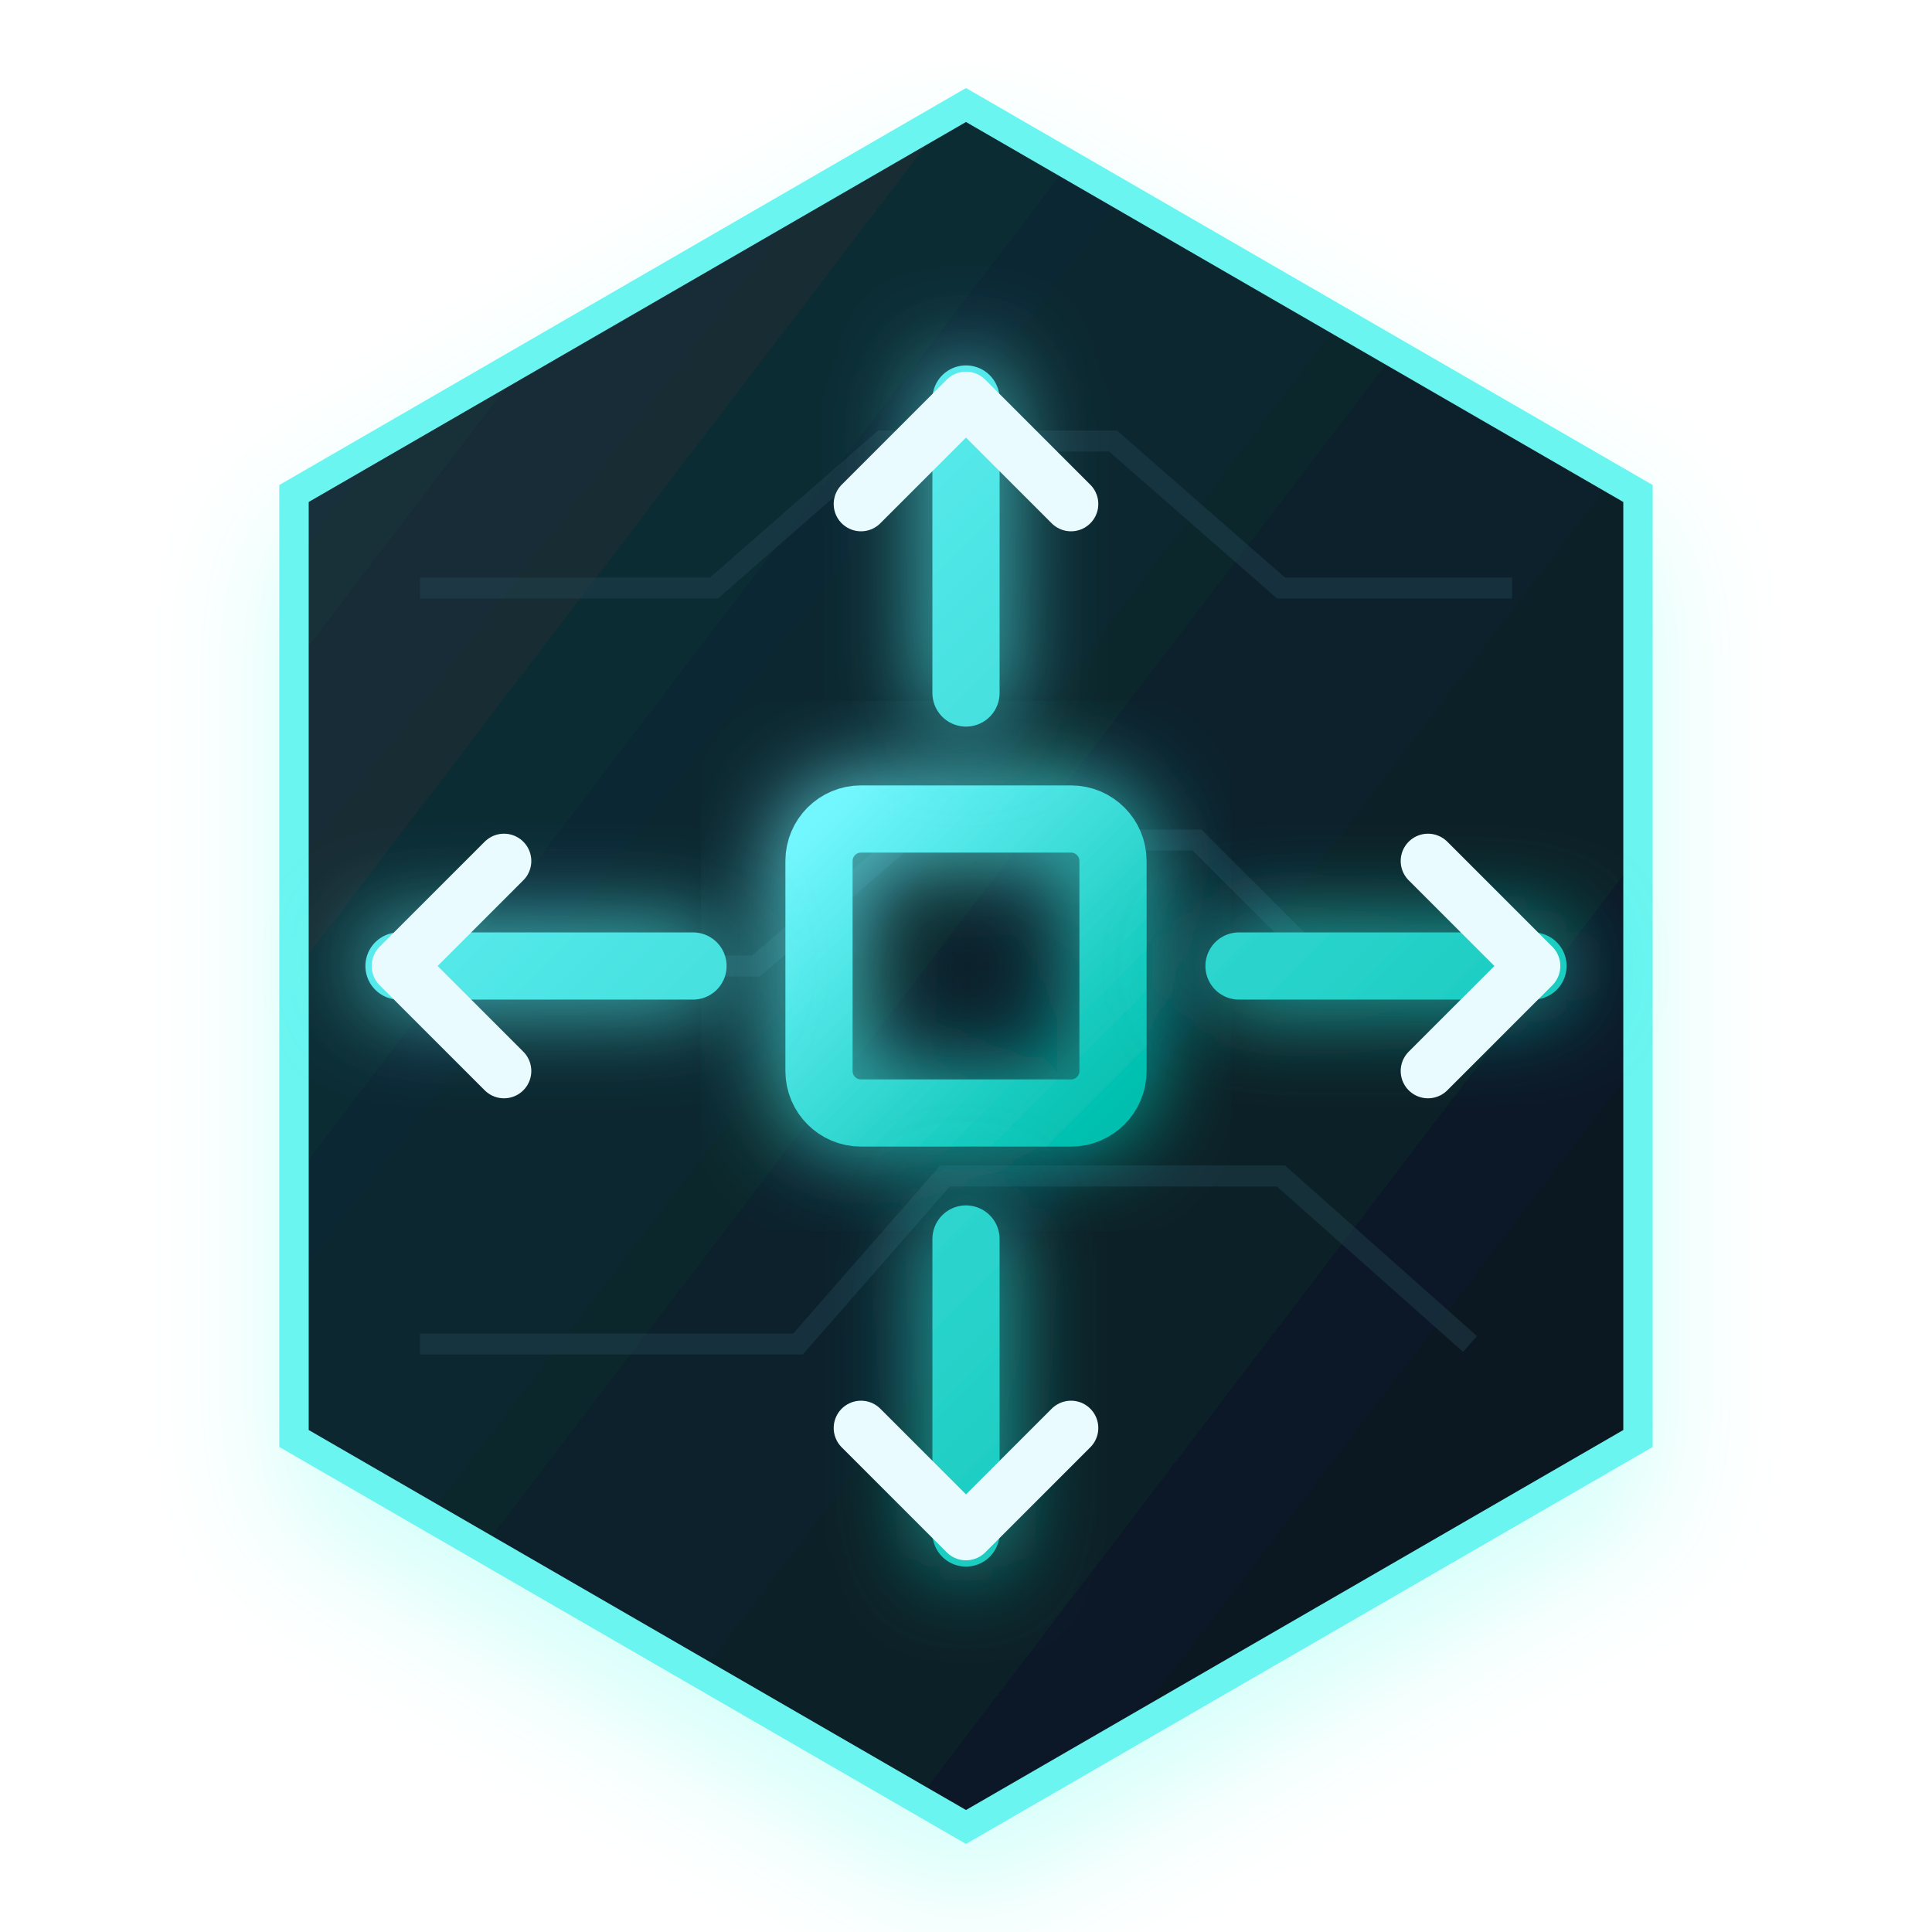
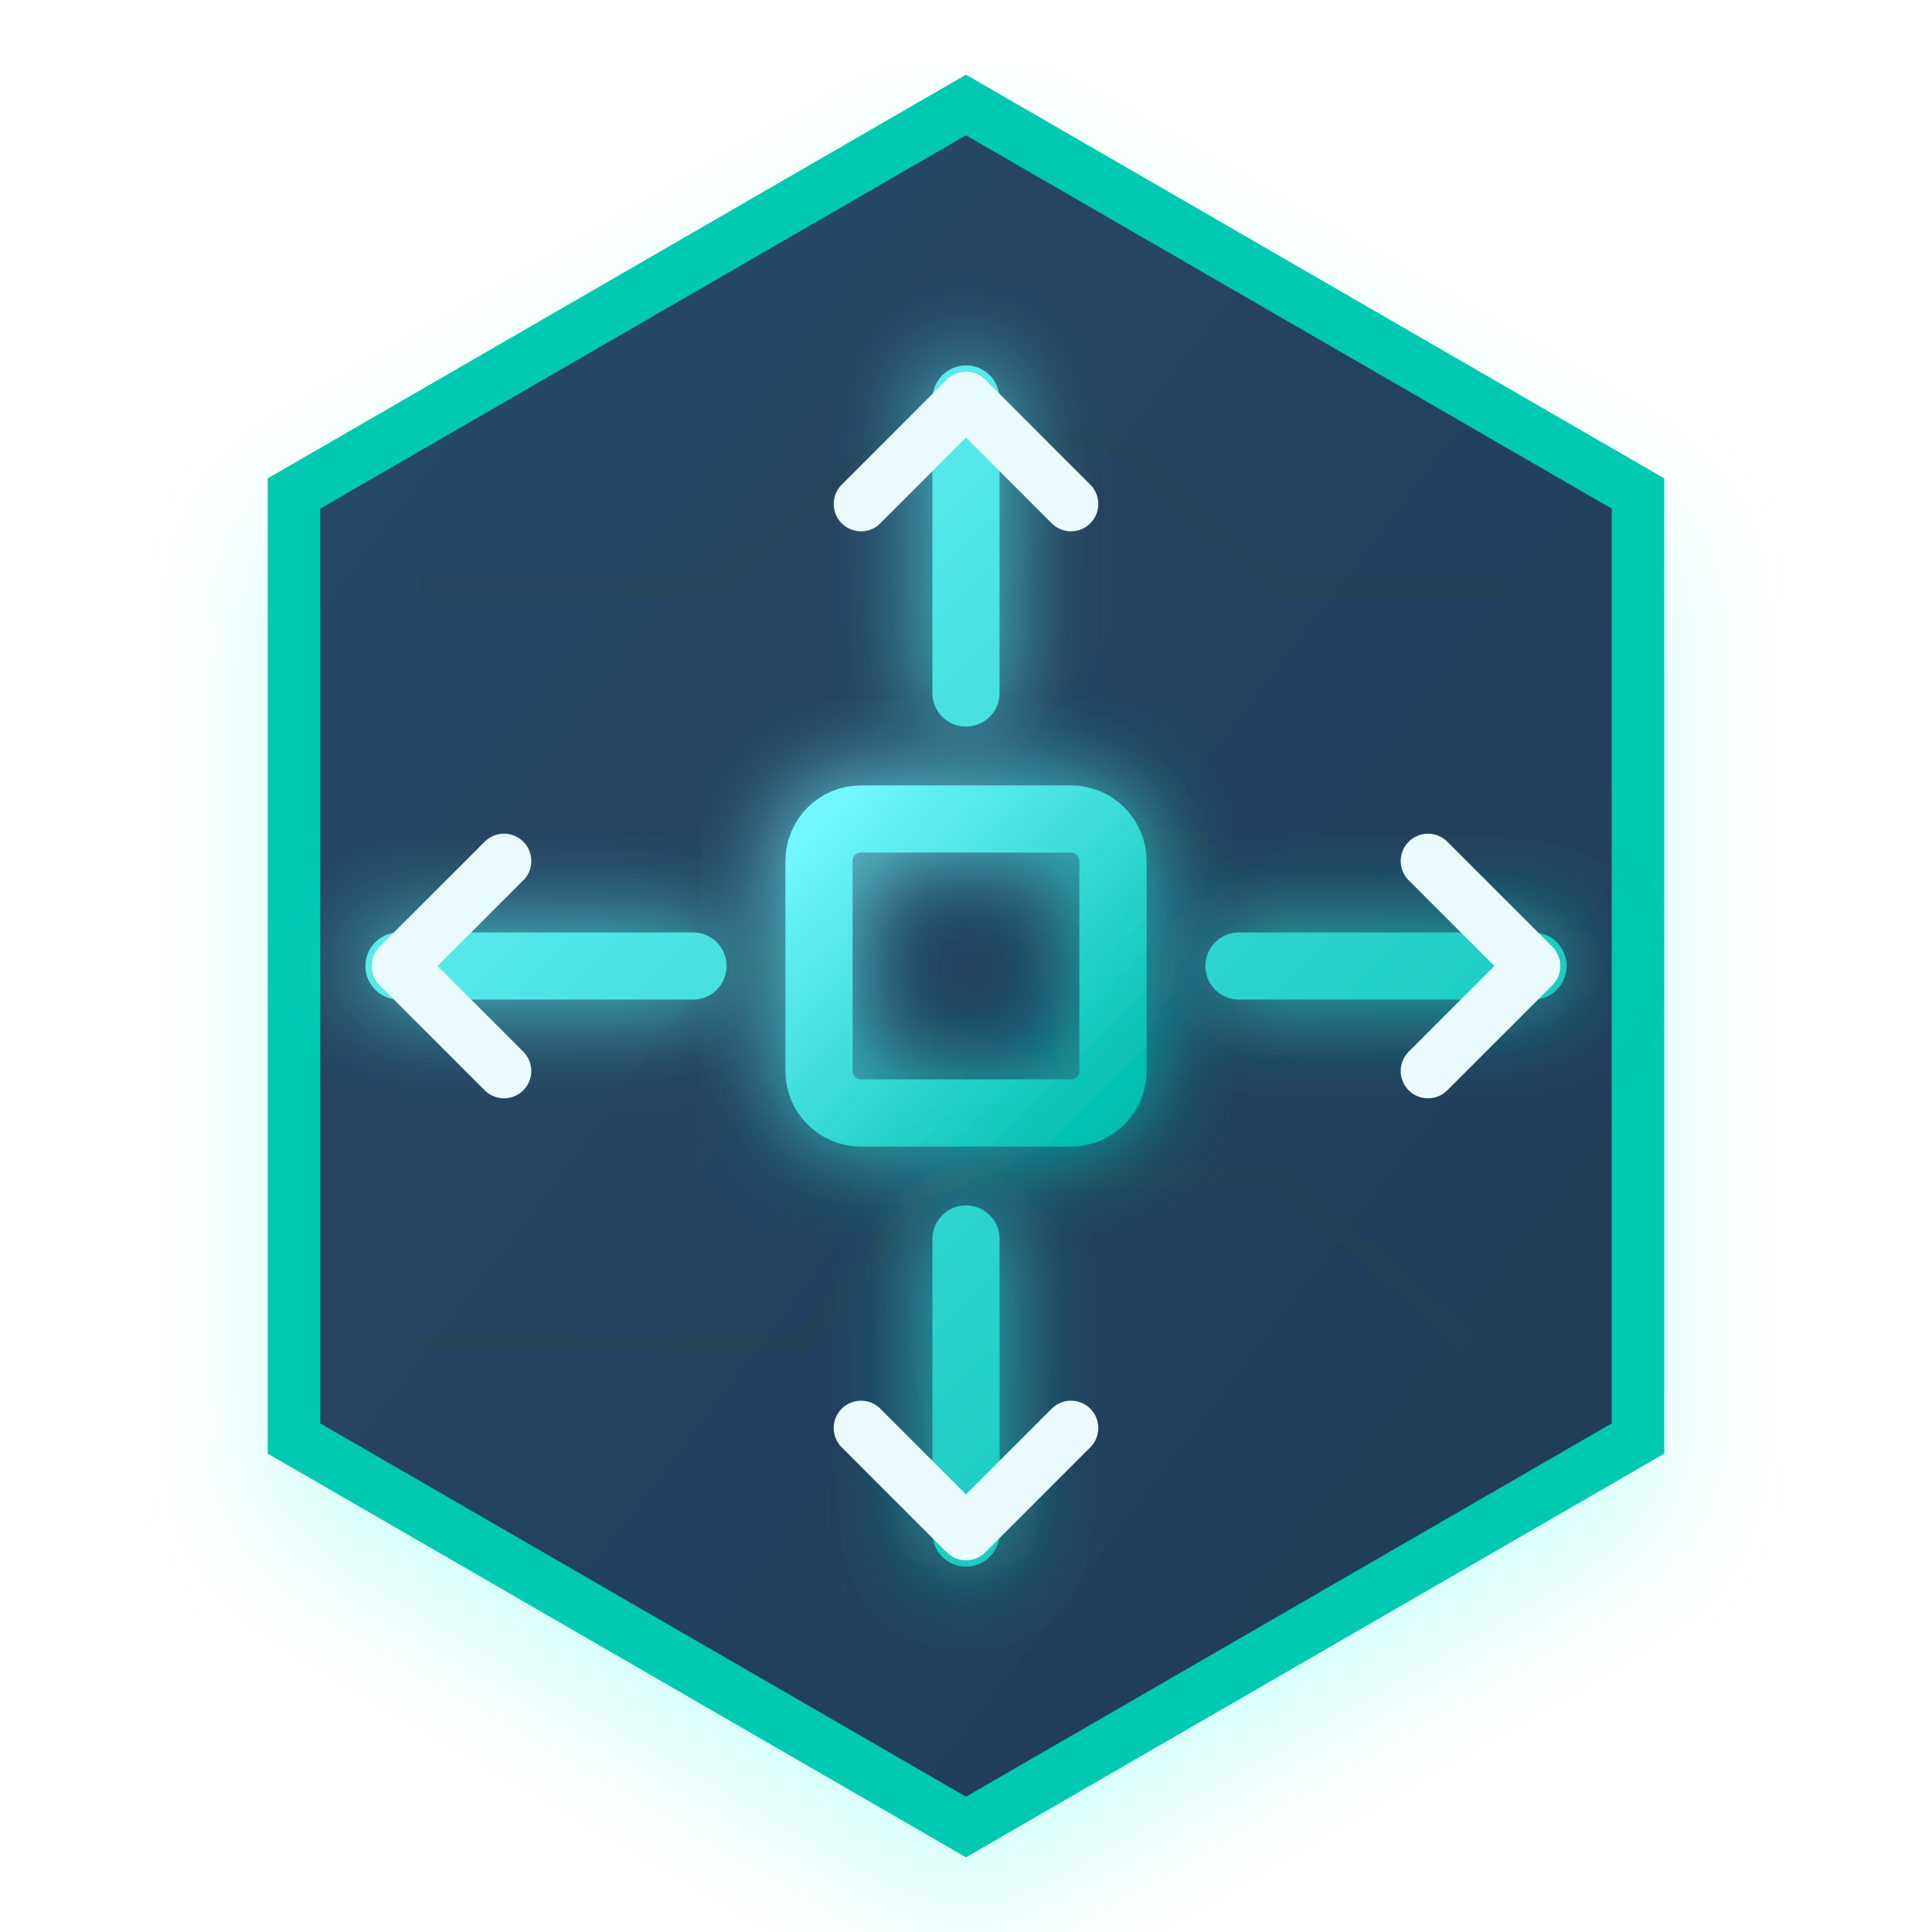
<svg xmlns="http://www.w3.org/2000/svg" width="92" height="92" viewBox="0 0 92 92" role="img" aria-label="Move Asset">
  <defs>
    <linearGradient id="bg" x1="0" y1="0" x2="1" y2="1">
-       <stop offset="0" stop-color="#082A34" />
-       <stop offset="1" stop-color="#020812" />
+       <stop offset="0" stop-color="#2A4A6A" />
+       <stop offset="1" stop-color="#1E3A55" />
    </linearGradient>
    <linearGradient id="cyan" x1="0" y1="0" x2="1" y2="1">
      <stop offset="0" stop-color="#73F7FF" />
      <stop offset="1" stop-color="#00BFAE" />
    </linearGradient>
    <linearGradient id="orange" x1="0" y1="0" x2="1" y2="1">
      <stop offset="0" stop-color="#FFD66B" />
      <stop offset="1" stop-color="#FF8A00" />
    </linearGradient>
    <filter id="glow" x="-40%" y="-40%" width="180%" height="180%">
      <feGaussianBlur stdDeviation="2.2" result="b" />
      <feMerge>
        <feMergeNode in="b" />
        <feMergeNode in="SourceGraphic" />
      </feMerge>
    </filter>
    <filter id="soft" x="-20%" y="-20%" width="140%" height="140%">
      <feDropShadow dx="0" dy="3" stdDeviation="3" flood-color="#00FFE0" flood-opacity="0.18" />
    </filter>
    <style>
-       .tile{fill:url(#bg);stroke:#64F5F0;stroke-width:1.4;opacity:.95;filter:url(#soft)}
+       .tile{fill:url(#bg);stroke:#00C9B1;stroke-width:2.5;opacity:1;filter:url(#soft)}
      .map{fill:none;stroke:#234653;stroke-width:1;opacity:.42}
      .c{fill:none;stroke:url(#cyan);stroke-width:3.2;stroke-linecap:round;stroke-linejoin:round;filter:url(#glow)}
      .ct{fill:url(#cyan);stroke:#DFFFFF;stroke-width:1.2;filter:url(#glow)}
      .o{fill:none;stroke:url(#orange);stroke-width:3.2;stroke-linecap:round;stroke-linejoin:round;filter:url(#glow)}
      .ot{fill:url(#orange);stroke:#FFE9A8;stroke-width:1.2;filter:url(#glow)}
      .w{fill:none;stroke:#EAFBFF;stroke-width:2.6;stroke-linecap:round;stroke-linejoin:round}
      .dot{fill:#EAFBFF;stroke:#AFFFF8;stroke-width:1.6;filter:url(#glow)}
      .txt{font-family:Arial, Helvetica, sans-serif;font-size:15px;font-weight:700;fill:#FFE4A3;text-anchor:middle}
    </style>
  </defs>
  <polygon class="tile" points="46,5 78,23.5 78,68.5 46,87 14,68.5 14,23.5" />
  <path class="map" d="M20 28h14l8-7h11l8 7h11M20 46h16l7-6h14l6 6h9M20 64h18l7-8h16l9 8" />
  <rect class="c" x="39" y="39" width="14" height="14" rx="2" />
  <path class="c" d="M46 19v14M46 73V59M19 46h14M73 46H59" />
  <path class="w" d="M41 24l5-5 5 5M41 68l5 5 5-5M24 41l-5 5 5 5M68 41l5 5-5 5" />
</svg>
